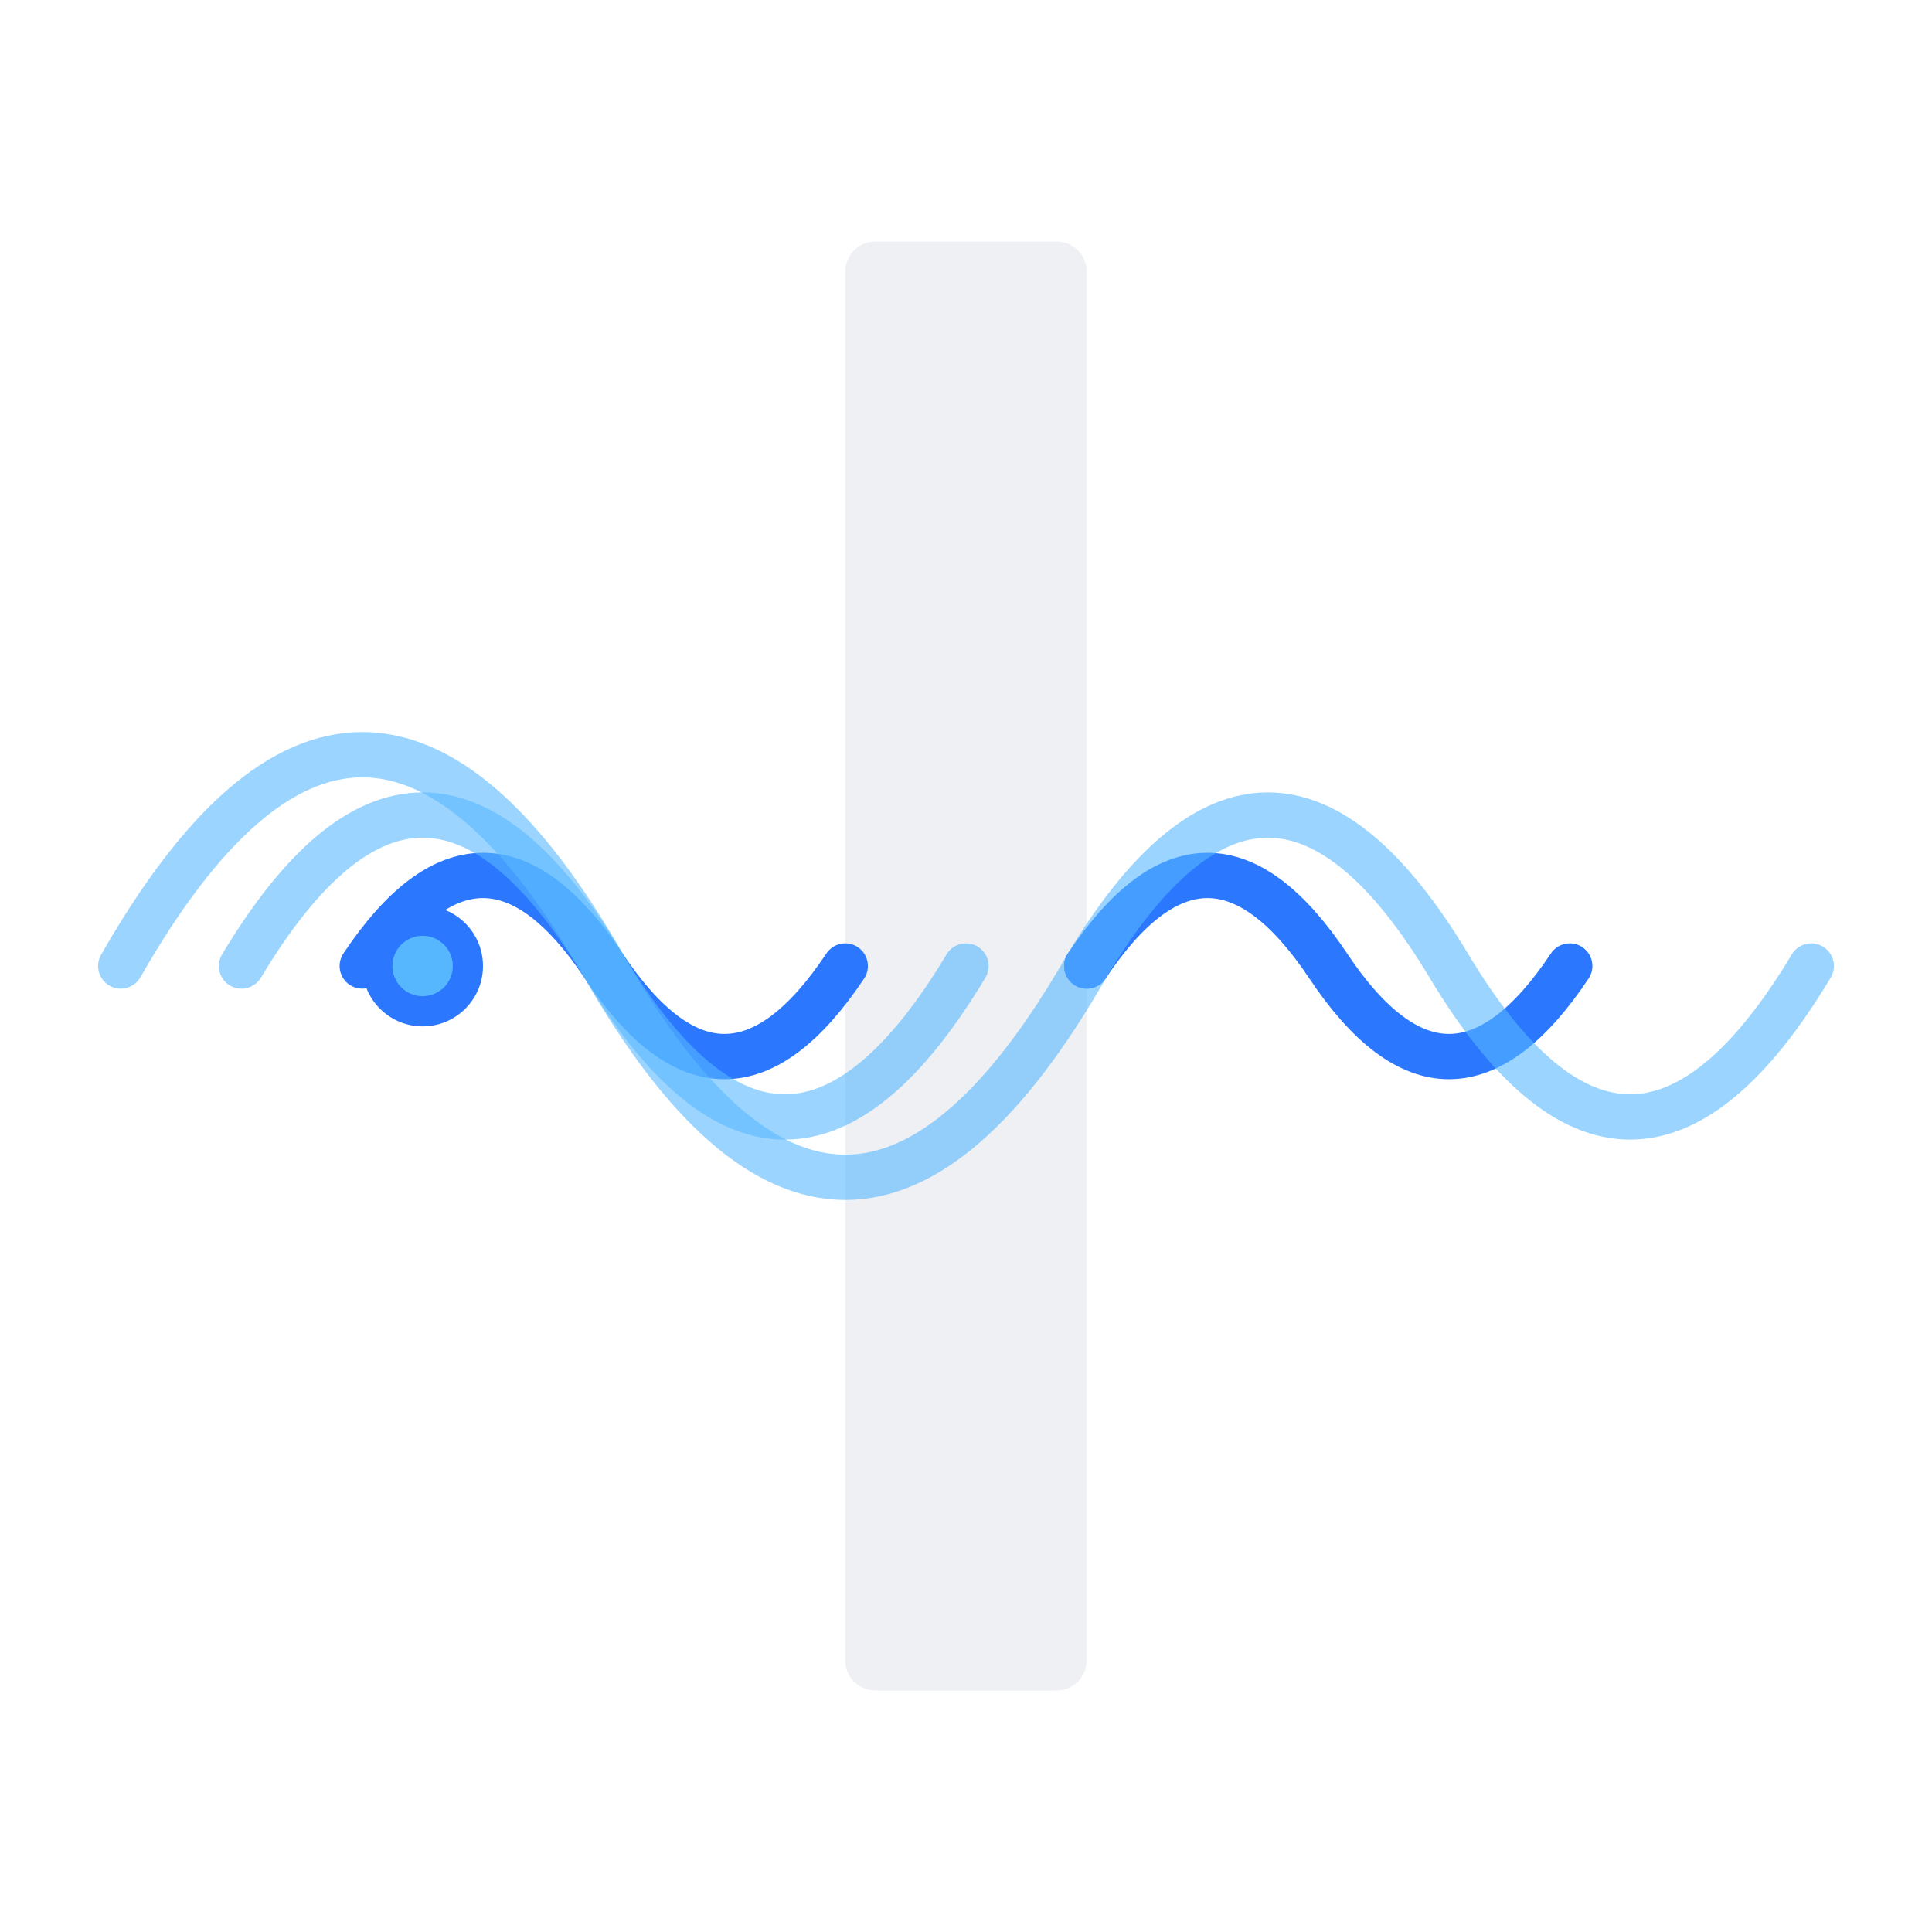
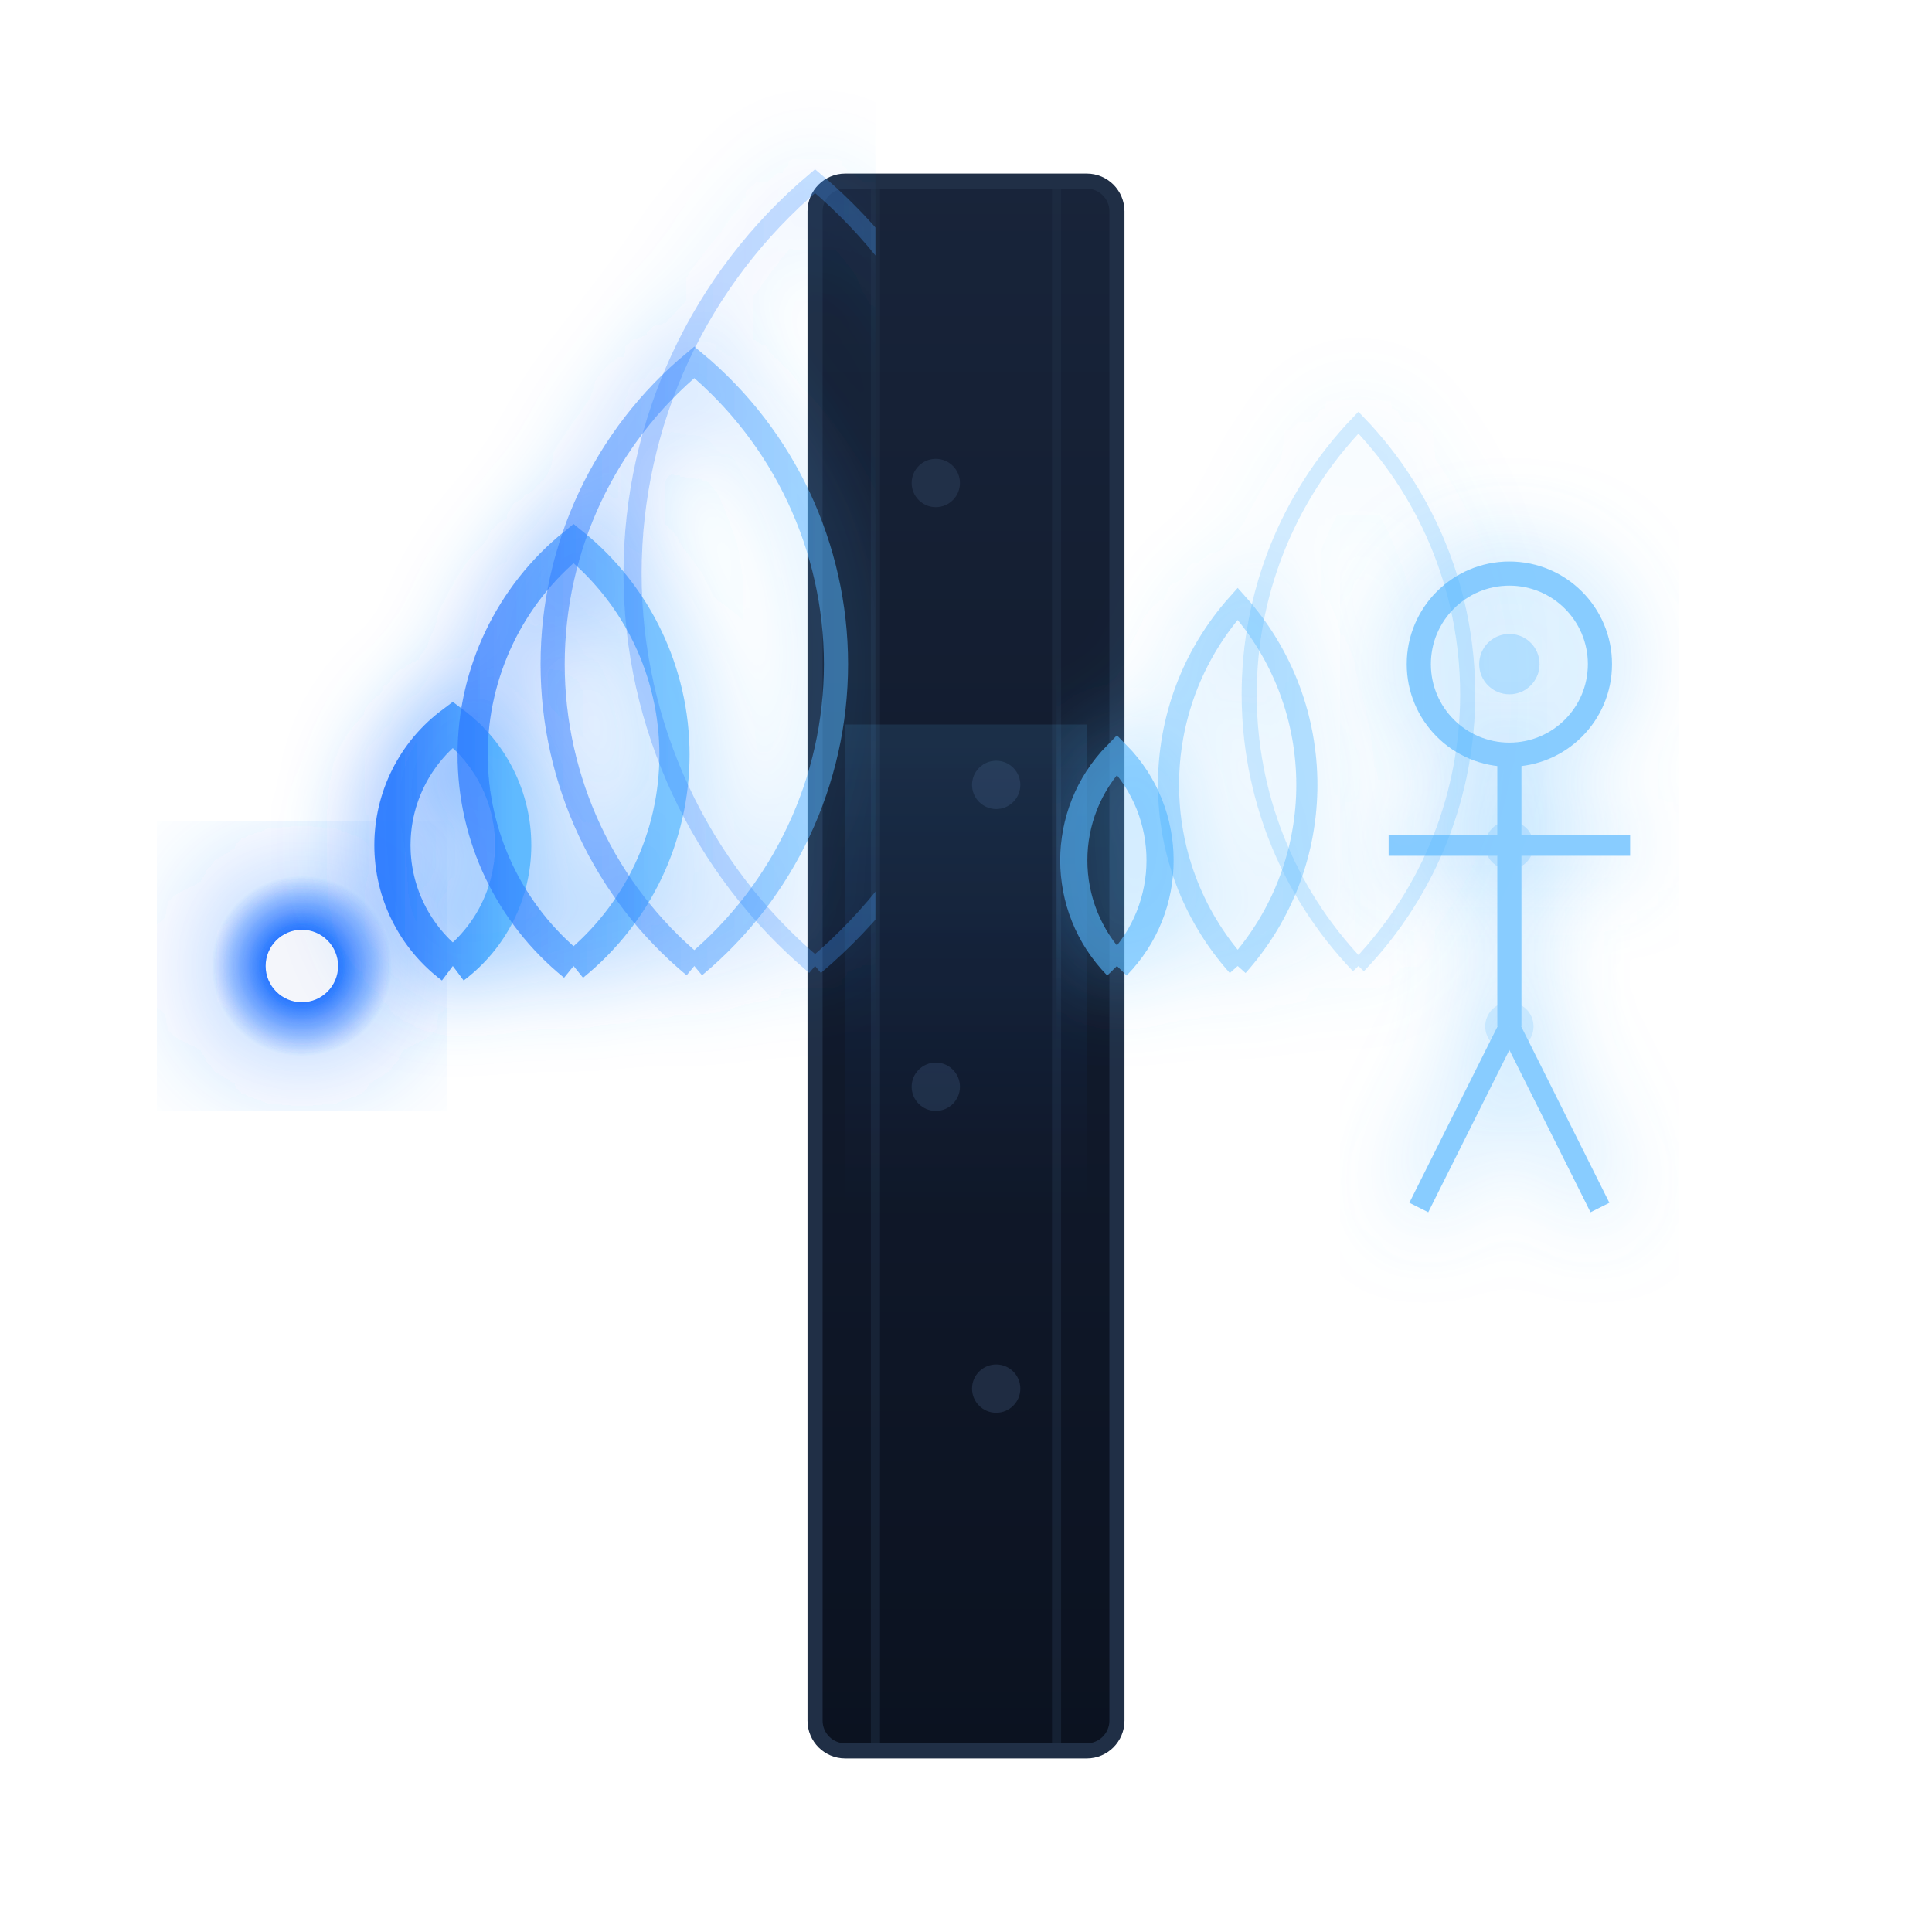
- <svg xmlns="http://www.w3.org/2000/svg" viewBox="0 0 64 64" fill="none">
+ <svg xmlns="http://www.w3.org/2000/svg" viewBox="0 0 64 64" role="img" aria-label="Vantage through-wall sensing">
  <defs>
-     <style>
-       .wave {
-         stroke: #2b78ff;
-         stroke-width: 1.5;
-         fill: none;
-         stroke-linecap: round;
-       }
-       .wall {
-         fill: #c5cbd6;
-         opacity: 0.3;
-       }
-       .wave-fade {
-         stroke: #56b7ff;
-         opacity: 0.6;
-       }
-     </style>
+     <linearGradient id="vWallGrad" x1="0%" y1="0%" x2="0%" y2="100%">
+       <stop offset="0%" stop-color="#18243a" />
+       <stop offset="50%" stop-color="#111a2c" />
+       <stop offset="100%" stop-color="#0b1220" />
+     </linearGradient>
+     <linearGradient id="vWaveGrad" x1="0%" y1="0%" x2="100%" y2="0%">
+       <stop offset="0%" stop-color="#2b78ff" />
+       <stop offset="100%" stop-color="#56b7ff" />
+     </linearGradient>
+     <linearGradient id="vGlowGrad" x1="50%" y1="0%" x2="50%" y2="100%">
+       <stop offset="0%" stop-color="#56b7ff" stop-opacity="0.4" />
+       <stop offset="100%" stop-color="#2b78ff" stop-opacity="0" />
+     </linearGradient>
+     <radialGradient id="vEmitter" cx="50%" cy="50%" r="50%">
+       <stop offset="0%" stop-color="#56b7ff" />
+       <stop offset="40%" stop-color="#2b78ff" />
+       <stop offset="100%" stop-color="#2b78ff" stop-opacity="0" />
+     </radialGradient>
+     <filter id="vGlow" x="-20%" y="-20%" width="140%" height="140%">
+       <feGaussianBlur stdDeviation="1.5" result="blur" />
+       <feMerge>
+         <feMergeNode in="blur" />
+         <feMergeNode in="SourceGraphic" />
+       </feMerge>
+     </filter>
+     <filter id="vSoftGlow" x="-30%" y="-30%" width="160%" height="160%">
+       <feGaussianBlur stdDeviation="2.5" result="blur" />
+       <feMerge>
+         <feMergeNode in="blur" />
+         <feMergeNode in="SourceGraphic" />
+       </feMerge>
+     </filter>
+     <clipPath id="vRightClip">
+       <rect x="35" y="0" width="29" height="64" />
+     </clipPath>
+     <clipPath id="vLeftClip">
+       <rect x="0" y="0" width="29" height="64" />
+     </clipPath>
  </defs>
-   <rect class="wall" x="28" y="8" width="8" height="48" rx="1" />
-   <path class="wave" d="M 12 32 Q 16 26, 20 32 Q 24 38, 28 32" />
-   <path class="wave wave-fade" d="M 8 32 Q 14 22, 20 32 Q 26 42, 32 32" />
-   <path class="wave wave-fade" d="M 4 32 Q 12 18, 20 32 Q 28 46, 36 32" />
-   <path class="wave" d="M 36 32 Q 40 26, 44 32 Q 48 38, 52 32" />
-   <path class="wave wave-fade" d="M 36 32 Q 42 22, 48 32 Q 54 42, 60 32" />
-   <circle cx="14" cy="32" r="2" fill="#2b78ff" />
-   <circle cx="14" cy="32" r="1" fill="#56b7ff" />
+   <rect x="27" y="6" width="10" height="52" rx="1" fill="url(#vWallGrad)" stroke="#202f46" stroke-width="0.5" />
+   <line x1="29" y1="6" x2="29" y2="58" stroke="#202f46" stroke-width="0.3" opacity="0.5" />
+   <line x1="35" y1="6" x2="35" y2="58" stroke="#202f46" stroke-width="0.3" opacity="0.5" />
+   <circle cx="31" cy="16" r="0.8" fill="#2a3a55" opacity="0.6" />
+   <circle cx="33" cy="26" r="0.8" fill="#2a3a55" opacity="0.6" />
+   <circle cx="31" cy="36" r="0.8" fill="#2a3a55" opacity="0.6" />
+   <circle cx="33" cy="46" r="0.8" fill="#2a3a55" opacity="0.6" />
+   <circle cx="10" cy="32" r="3" fill="url(#vEmitter)" filter="url(#vSoftGlow)" />
+   <circle cx="10" cy="32" r="1.2" fill="#f4f6fb" />
+   <g clip-path="url(#vLeftClip)" filter="url(#vGlow)">
+     <path d="M 10 32 m 5 0 a 5 5 0 0 1 0 -8 a 5 5 0 0 1 0 8" fill="none" stroke="url(#vWaveGrad)" stroke-width="1.2" opacity="0.9" />
+     <path d="M 10 32 m 9 0 a 9 9 0 0 1 0 -14 a 9 9 0 0 1 0 14" fill="none" stroke="url(#vWaveGrad)" stroke-width="1" opacity="0.7" />
+     <path d="M 10 32 m 13 0 a 13 13 0 0 1 0 -20 a 13 13 0 0 1 0 20" fill="none" stroke="url(#vWaveGrad)" stroke-width="0.8" opacity="0.5" />
+     <path d="M 10 32 m 17 0 a 17 17 0 0 1 0 -26 a 17 17 0 0 1 0 26" fill="none" stroke="url(#vWaveGrad)" stroke-width="0.6" opacity="0.3" />
+   </g>
+   <rect x="28" y="24" width="8" height="16" fill="url(#vGlowGrad)" opacity="0.3" />
+   <g clip-path="url(#vRightClip)" filter="url(#vGlow)">
+     <path d="M 32 32 m 5 0 a 5 5 0 0 0 0 -7 a 5 5 0 0 0 0 7" fill="none" stroke="#56b7ff" stroke-width="0.9" opacity="0.6" />
+     <path d="M 32 32 m 9 0 a 9 9 0 0 0 0 -12 a 9 9 0 0 0 0 12" fill="none" stroke="#56b7ff" stroke-width="0.7" opacity="0.4" />
+     <path d="M 32 32 m 13 0 a 13 13 0 0 0 0 -18 a 13 13 0 0 0 0 18" fill="none" stroke="#56b7ff" stroke-width="0.5" opacity="0.25" />
+   </g>
+   <g transform="translate(50, 22)" opacity="0.7" filter="url(#vGlow)">
+     <circle cx="0" cy="0" r="3" fill="none" stroke="#56b7ff" stroke-width="0.8" />
+     <line x1="0" y1="3" x2="0" y2="12" stroke="#56b7ff" stroke-width="0.8" />
+     <line x1="-4" y1="6" x2="4" y2="6" stroke="#56b7ff" stroke-width="0.7" />
+     <line x1="0" y1="12" x2="-3" y2="18" stroke="#56b7ff" stroke-width="0.7" />
+     <line x1="0" y1="12" x2="3" y2="18" stroke="#56b7ff" stroke-width="0.7" />
+     <circle cx="0" cy="0" r="1" fill="#56b7ff" opacity="0.5" />
+     <circle cx="0" cy="6" r="0.8" fill="#56b7ff" opacity="0.4" />
+     <circle cx="0" cy="12" r="0.8" fill="#56b7ff" opacity="0.3" />
+   </g>
</svg>
